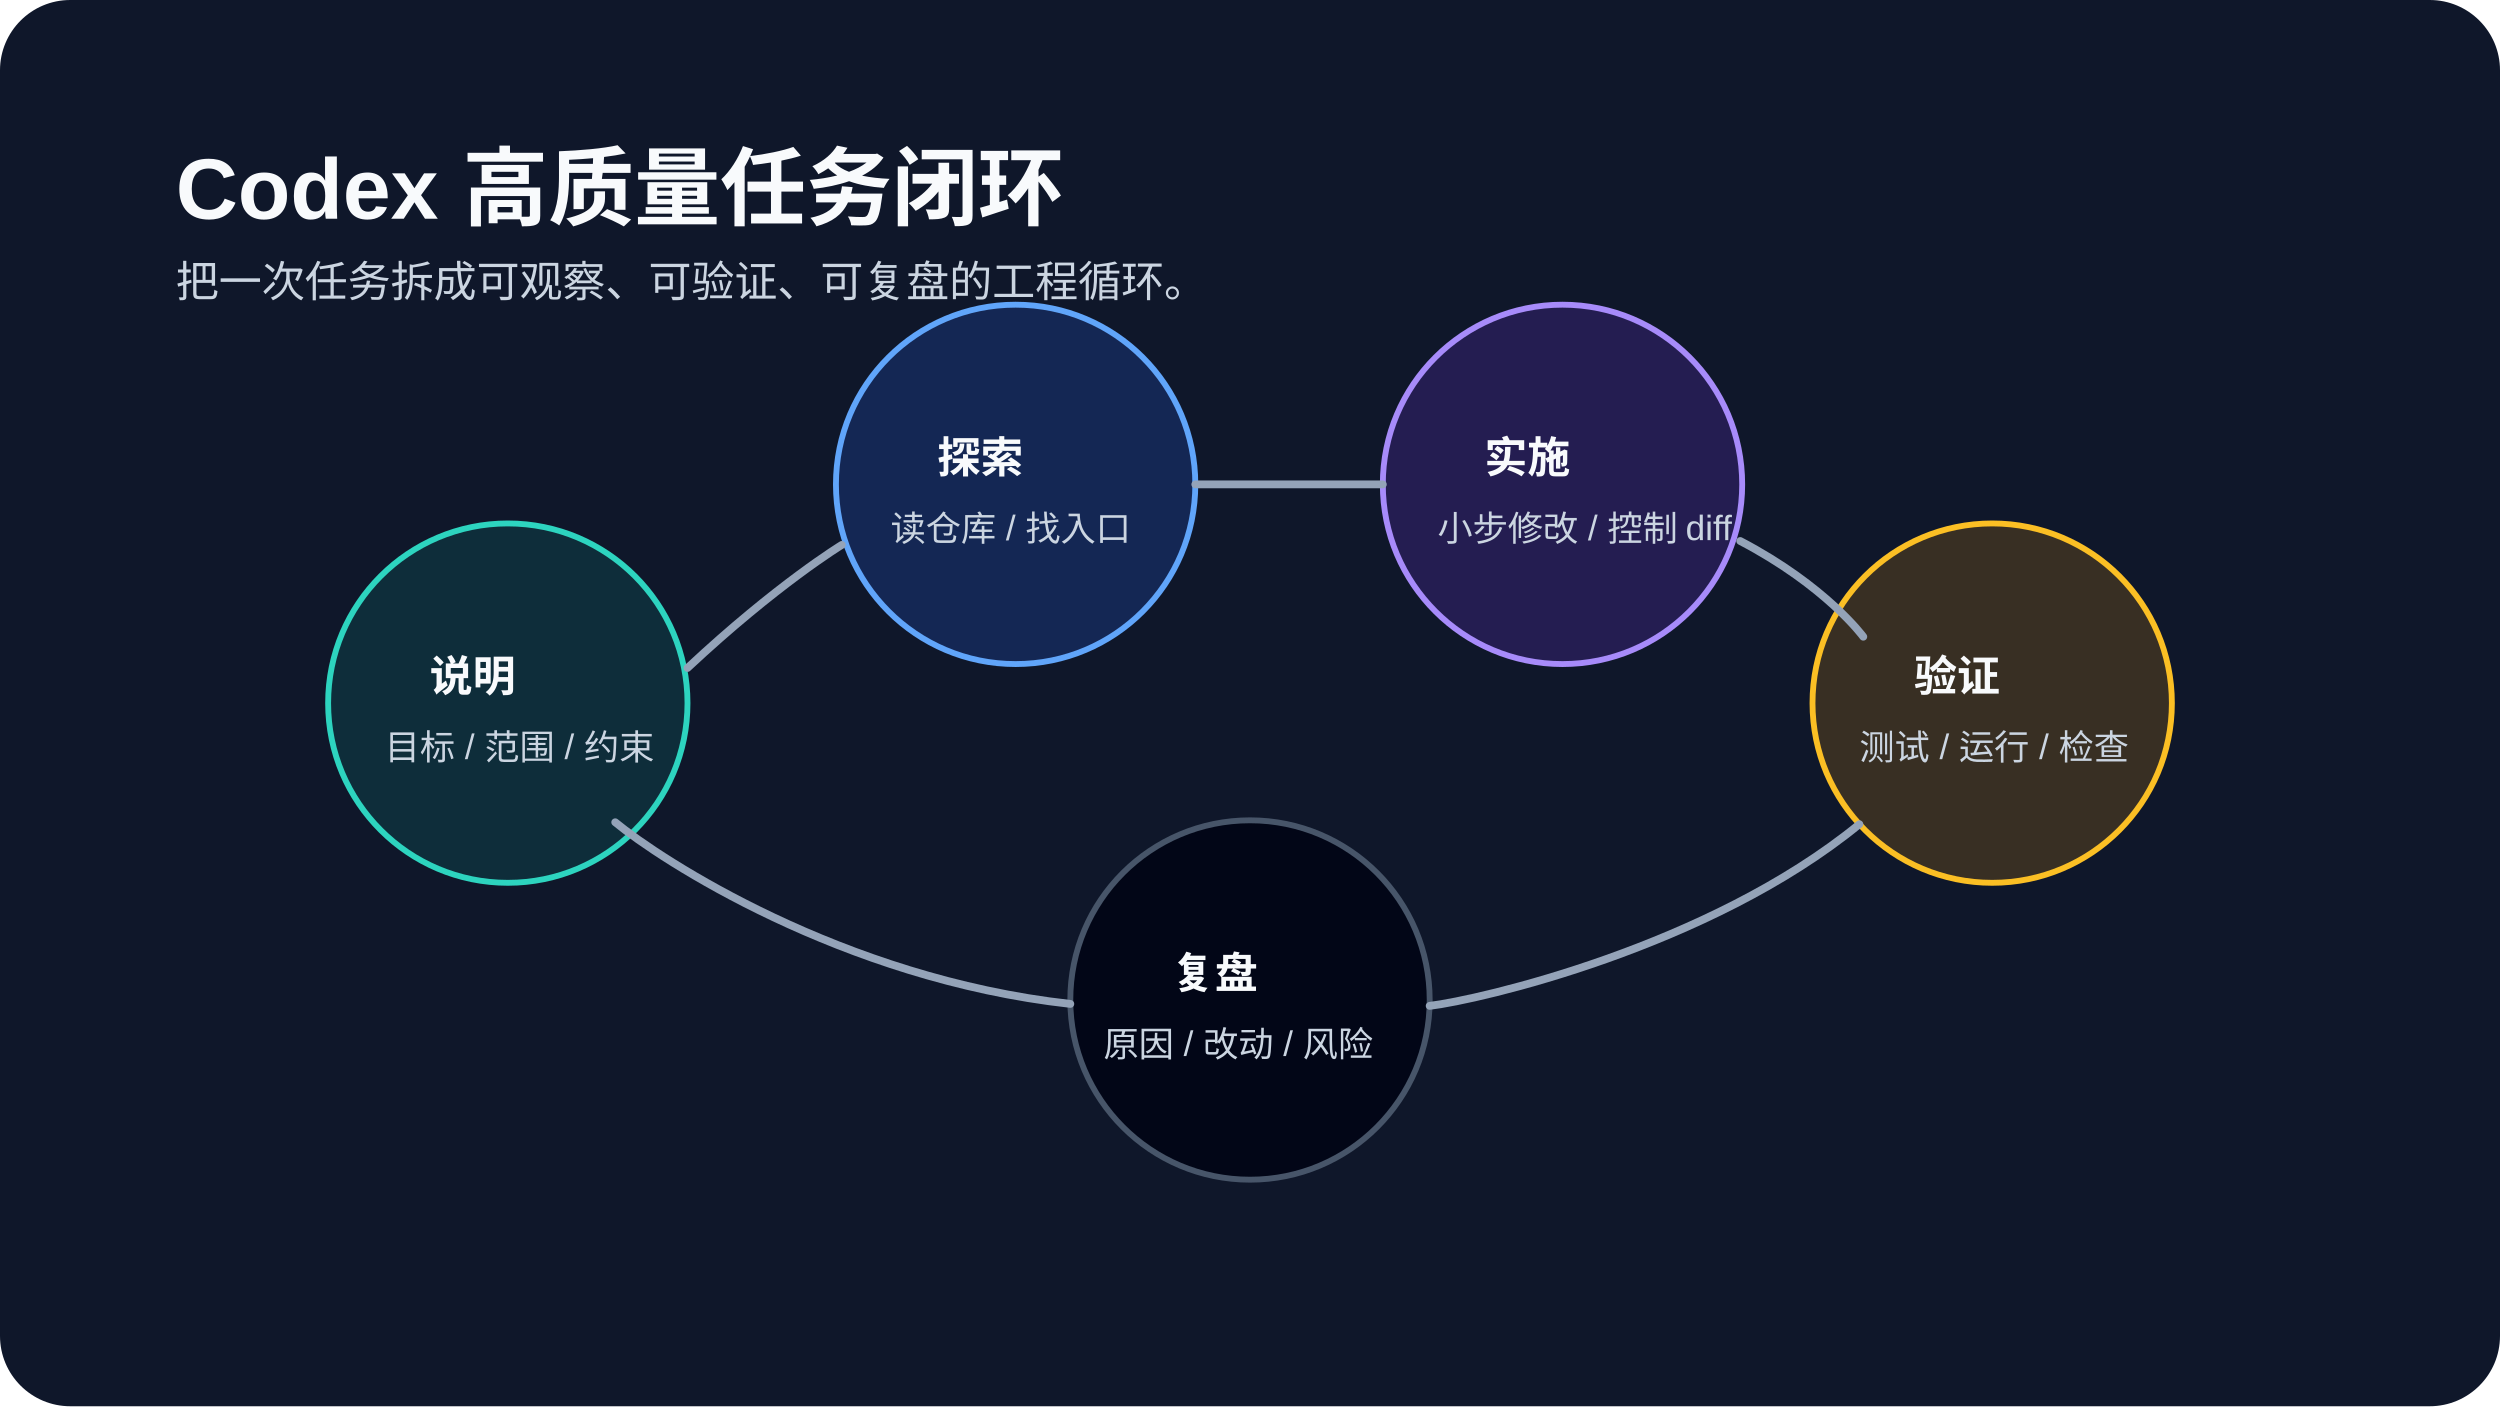
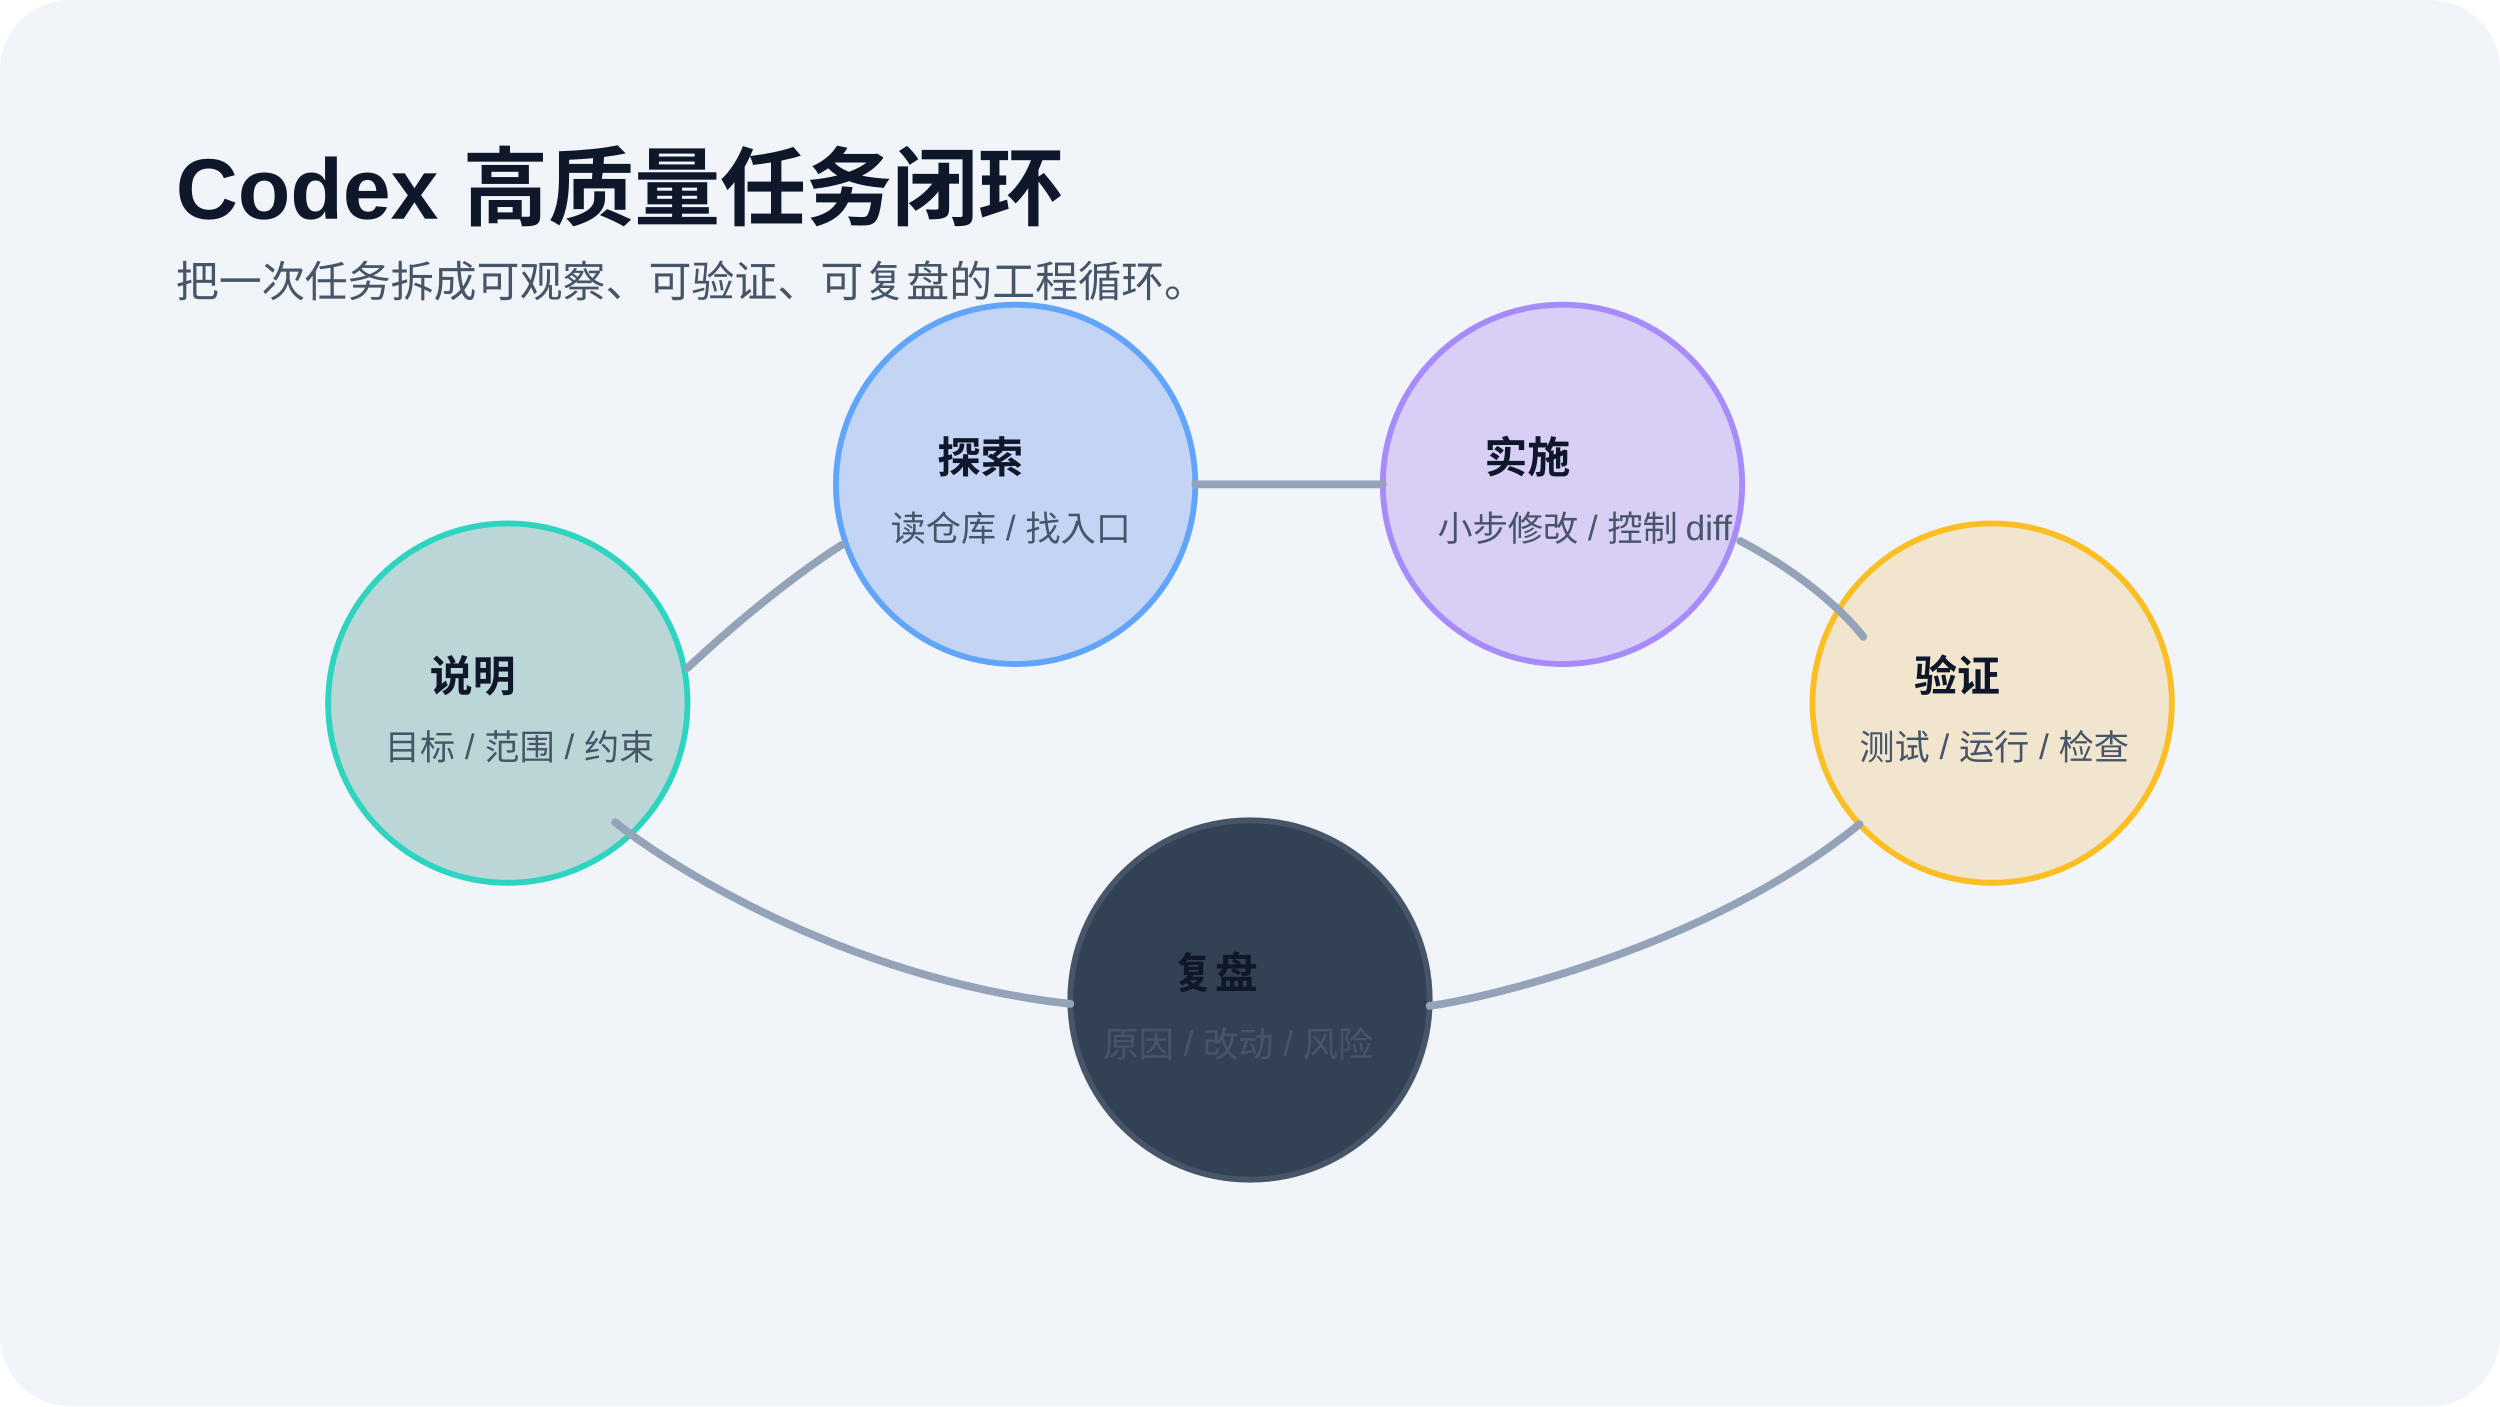
<svg xmlns="http://www.w3.org/2000/svg" width="1280" height="720" viewBox="0 0 1280 720" fill="none">
-   <rect width="1280" height="720" rx="36" fill="#0F172A" />
-   <text x="90" y="112" fill="#F8FAFC" font-family="Arial, sans-serif" font-size="44" font-weight="700">Codex 高质量任务闭环</text>
-   <text x="90" y="152" fill="#CBD5E1" font-family="Arial, sans-serif" font-size="22">把一次任务拆成可观察、可验证、可复盘的工程循环。</text>
+   <rect width="1280" height="720" rx="36" fill="#F1F5F9" />
+   <text x="90" y="112" fill="#0F172A" font-family="Arial, sans-serif" font-size="44" font-weight="700">Codex 高质量任务闭环</text>
+   <text x="90" y="152" fill="#475569" font-family="Arial, sans-serif" font-size="22">把一次任务拆成可观察、可验证、可复盘的工程循环。</text>
  <g font-family="Arial, sans-serif" font-size="22">
    <circle cx="260" cy="360" r="92" fill="#0F766E" fill-opacity=".24" stroke="#2DD4BF" stroke-width="3" />
-     <text x="220" y="354" fill="#F8FAFC" font-weight="700">说明</text>
-     <text x="197" y="389" fill="#CBD5E1" font-size="18">目标 / 范围 / 约束</text>
+     <text x="220" y="354" fill="#0F172A" font-weight="700">说明</text>
+     <text x="197" y="389" fill="#475569" font-size="18">目标 / 范围 / 约束</text>
    <circle cx="520" cy="248" r="92" fill="#2563EB" fill-opacity=".22" stroke="#60A5FA" stroke-width="3" />
-     <text x="480" y="242" fill="#F8FAFC" font-weight="700">探索</text>
-     <text x="456" y="277" fill="#CBD5E1" font-size="18">读仓库 / 找入口</text>
+     <text x="480" y="242" fill="#0F172A" font-weight="700">探索</text>
+     <text x="456" y="277" fill="#475569" font-size="18">读仓库 / 找入口</text>
    <circle cx="800" cy="248" r="92" fill="#7C3AED" fill-opacity=".2" stroke="#A78BFA" stroke-width="3" />
-     <text x="760" y="242" fill="#F8FAFC" font-weight="700">实施</text>
-     <text x="736" y="277" fill="#CBD5E1" font-size="18">小步修改 / 控制 diff</text>
+     <text x="760" y="242" fill="#0F172A" font-weight="700">实施</text>
+     <text x="736" y="277" fill="#475569" font-size="18">小步修改 / 控制 diff</text>
    <circle cx="1020" cy="360" r="92" fill="#F59E0B" fill-opacity=".18" stroke="#FBBF24" stroke-width="3" />
-     <text x="980" y="354" fill="#F8FAFC" font-weight="700">验证</text>
-     <text x="952" y="389" fill="#CBD5E1" font-size="18">测试 / 运行 / 检查</text>
-     <circle cx="640" cy="512" r="92" fill="#020617" stroke="#475569" stroke-width="3" />
-     <text x="600" y="506" fill="#F8FAFC" font-weight="700">复盘</text>
-     <text x="565" y="541" fill="#CBD5E1" font-size="18">原因 / 改动 / 风险</text>
+     <text x="980" y="354" fill="#0F172A" font-weight="700">验证</text>
+     <text x="952" y="389" fill="#475569" font-size="18">测试 / 运行 / 检查</text>
+     <circle cx="640" cy="512" r="92" fill="#334155" stroke="#475569" stroke-width="3" />
+     <text x="600" y="506" fill="#0F172A" font-weight="700">复盘</text>
+     <text x="565" y="541" fill="#475569" font-size="18">原因 / 改动 / 风险</text>
  </g>
  <path d="M352 342C398 299 431 279 431 279" stroke="#94A3B8" stroke-width="4" stroke-linecap="round" />
  <path d="M612 248H708" stroke="#94A3B8" stroke-width="4" stroke-linecap="round" />
  <path d="M891 277C935 300 954 326 954 326" stroke="#94A3B8" stroke-width="4" stroke-linecap="round" />
  <path d="M952 422C875 485 757 512 732 515" stroke="#94A3B8" stroke-width="4" stroke-linecap="round" />
  <path d="M548 514C431 501 338 440 315 421" stroke="#94A3B8" stroke-width="4" stroke-linecap="round" />
</svg>
